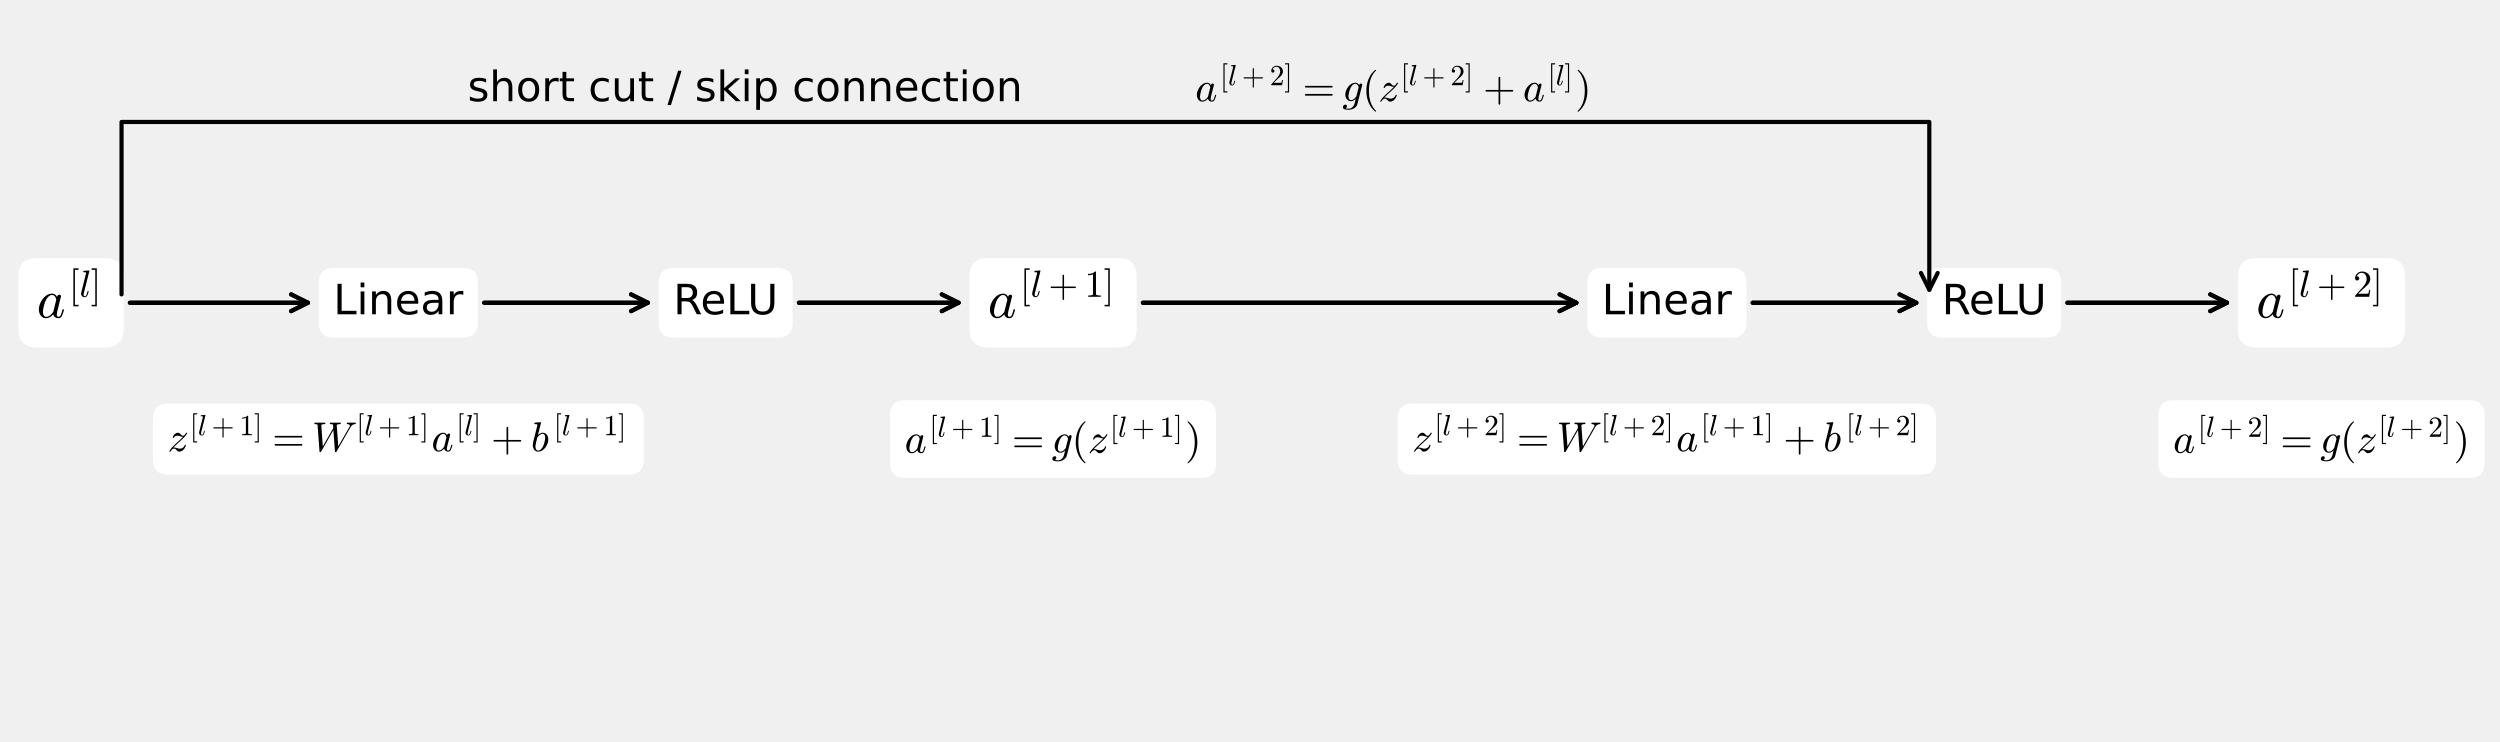
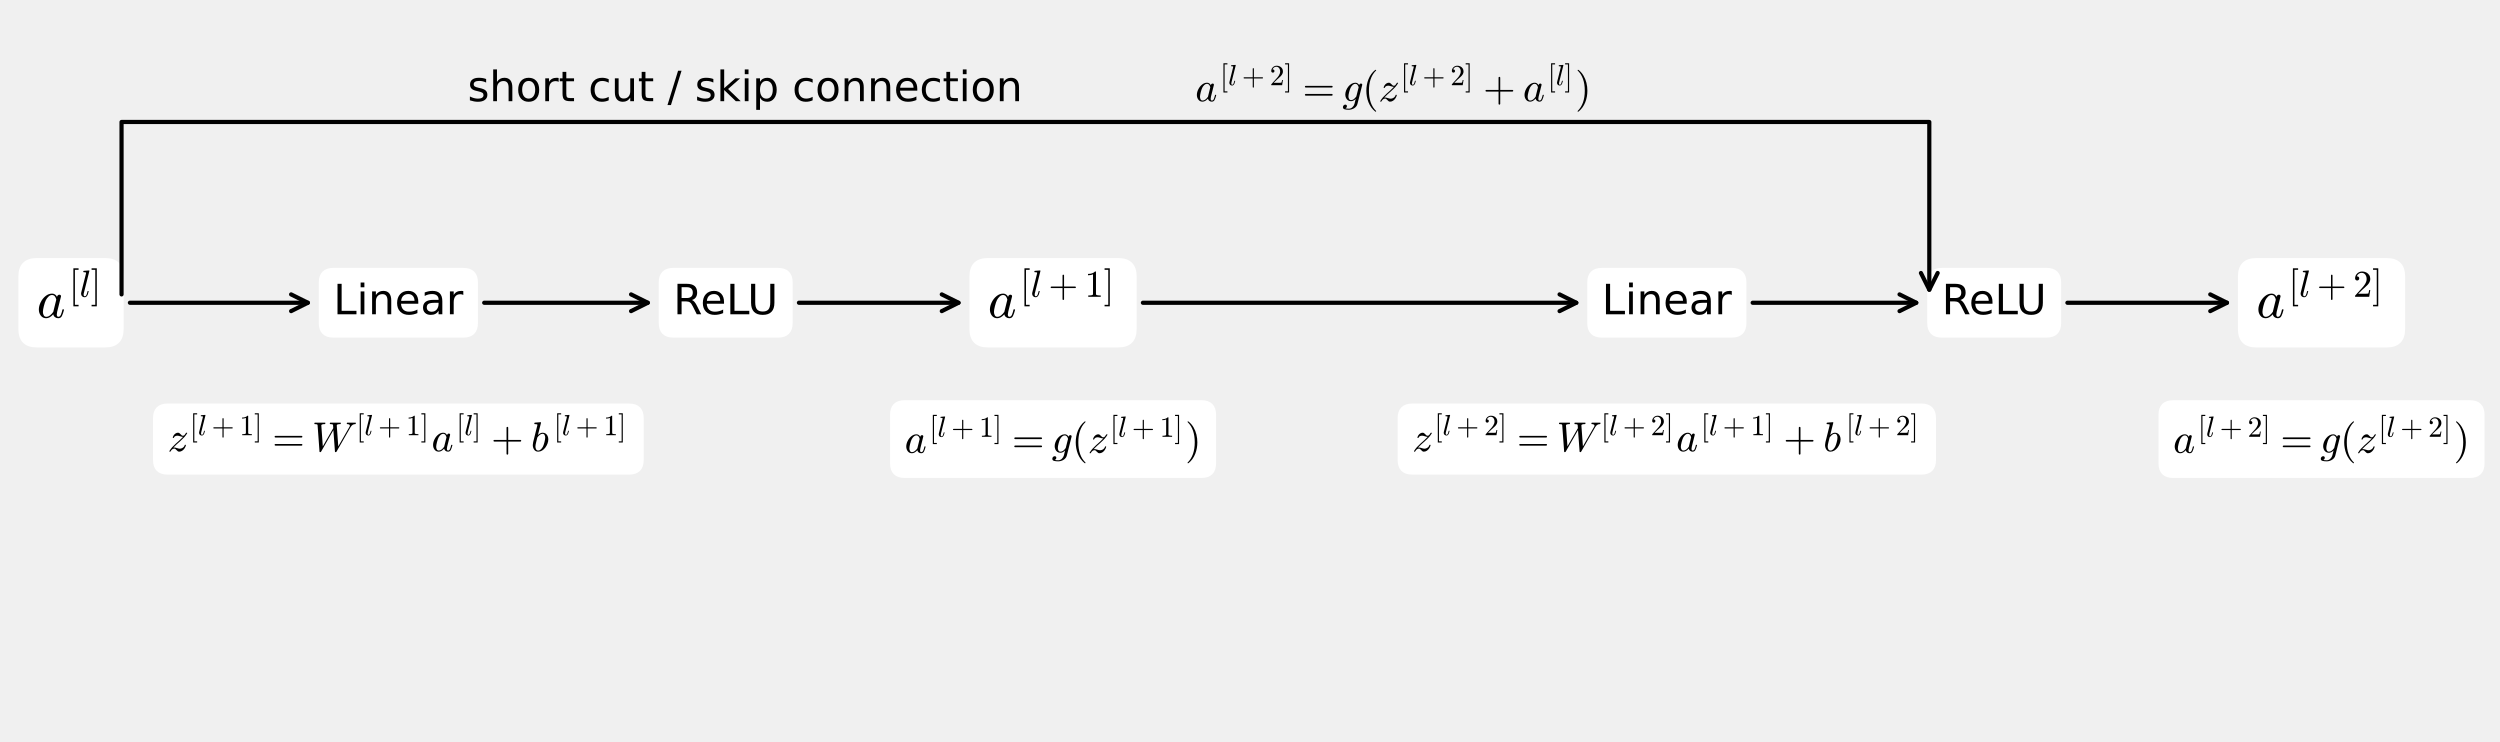
<svg xmlns="http://www.w3.org/2000/svg" xmlns:xlink="http://www.w3.org/1999/xlink" height="177.48pt" version="1.1" viewBox="0 0 598.111 177.48" width="598.111pt">
  <defs>
    <style type="text/css">*{stroke-linecap:butt;stroke-linejoin:round;}</style>
  </defs>
  <g id="figure_1">
    <g id="patch_1">
      <path d="M 0 177.48  L 598.111 177.48  L 598.111 0  L 0 0  z " style="fill:none;" />
    </g>
    <g id="axes_1">
      <g id="text_1">
        <g id="patch_2">
          <path d="M 8.799 82.623  L 25.179 82.623  Q 29.079 82.623 29.079 78.723  L 29.079 66.141  Q 29.079 62.241 25.179 62.241  L 8.799 62.241  Q 4.899 62.241 4.899 66.141  L 4.899 78.723  Q 4.899 82.623 8.799 82.623  z " style="fill:#ffffff;stroke:#ffffff;stroke-linejoin:miter;" />
        </g>
        <g transform="translate(8.799474 76.01919)scale(0.13 -0.13)">
          <defs>
            <path d="M 17.391 -1.125  Q 11.078 -1.125 7.438 3.641  Q 3.812 8.406 3.812 14.891  Q 3.812 21.297 7.125 28.172  Q 10.453 35.062 16.094 39.625  Q 21.734 44.188 28.219 44.188  Q 31.203 44.188 33.547 42.578  Q 35.891 40.969 37.203 38.188  Q 38.328 42.188 41.609 42.188  Q 42.875 42.188 43.719 41.422  Q 44.578 40.672 44.578 39.406  Q 44.578 39.109 44.547 38.953  Q 44.531 38.812 44.484 38.625  L 37.5 10.688  Q 36.812 7.719 36.812 5.812  Q 36.812 1.516 39.703 1.516  Q 42.828 1.516 44.453 5.484  Q 46.094 9.469 47.219 14.703  Q 47.406 15.281 48 15.281  L 49.219 15.281  Q 49.609 15.281 49.844 14.938  Q 50.094 14.594 50.094 14.312  Q 48.344 7.328 46.266 3.094  Q 44.188 -1.125 39.5 -1.125  Q 36.141 -1.125 33.547 0.844  Q 30.953 2.828 30.328 6.109  Q 23.875 -1.125 17.391 -1.125  z M 17.484 1.516  Q 21.094 1.516 24.484 4.219  Q 27.875 6.938 30.328 10.594  Q 30.422 10.688 30.422 10.891  L 35.797 32.625  L 35.891 32.906  Q 35.297 36.469 33.312 39.031  Q 31.344 41.609 27.984 41.609  Q 24.609 41.609 21.703 38.844  Q 18.797 36.078 16.797 32.328  Q 14.844 28.328 13.062 21.344  Q 11.281 14.359 11.281 10.5  Q 11.281 7.031 12.766 4.266  Q 14.266 1.516 17.484 1.516  z " id="Cmmi10-97" />
            <path d="M 11.812 -25  L 11.812 75  L 25.484 75  L 25.484 71  L 15.828 71  L 15.828 -21  L 25.484 -21  L 25.484 -25  z " id="Cmr10-91" />
            <path d="M 4.391 8.109  Q 4.391 8.406 4.469 8.984  Q 4.547 9.578 4.609 10.125  Q 4.688 10.688 4.688 10.984  L 17.094 60.5  Q 17.484 62.203 17.578 63.188  Q 17.578 64.797 11.078 64.797  Q 10.109 64.797 10.109 66.109  Q 10.156 66.359 10.328 66.984  Q 10.5 67.625 10.766 67.969  Q 11.031 68.312 11.531 68.312  L 25 69.391  Q 26.219 69.391 26.219 68.109  L 11.812 10.594  Q 11.078 8.984 11.078 5.812  Q 11.078 1.516 14.016 1.516  Q 17.094 1.516 18.625 5.344  Q 20.172 9.188 21.391 14.703  Q 21.578 15.281 22.219 15.281  L 23.391 15.281  Q 23.781 15.281 24.047 14.969  Q 24.312 14.656 24.312 14.312  Q 23.141 9.469 22.188 6.656  Q 21.234 3.859 19.141 1.359  Q 17.047 -1.125 13.812 -1.125  Q 9.812 -1.125 7.094 1.453  Q 4.391 4.047 4.391 8.109  z " id="Cmmi10-108" />
            <path d="M 2.203 -25  L 2.203 -21  L 11.922 -21  L 11.922 71  L 2.203 71  L 2.203 75  L 15.922 75  L 15.922 -25  z " id="Cmr10-93" />
          </defs>
          <use transform="translate(0 0.235938)" xlink:href="#Cmmi10-97" />
          <use transform="translate(59.08648 38.5)scale(0.7)" xlink:href="#Cmr10-91" />
          <use transform="translate(78.46637 38.5)scale(0.7)" xlink:href="#Cmmi10-108" />
          <use transform="translate(99.31598 38.5)scale(0.7)" xlink:href="#Cmr10-93" />
        </g>
      </g>
      <g id="text_2">
        <g id="patch_3">
          <path d="M 79.765 80.271  L 110.845 80.271  Q 113.845 80.271 113.845 77.271  L 113.845 67.593  Q 113.845 64.593 110.845 64.593  L 79.765 64.593  Q 76.765 64.593 76.765 67.593  L 76.765 77.271  Q 76.765 80.271 79.765 80.271  z " style="fill:#ffffff;stroke:#ffffff;stroke-linejoin:miter;" />
        </g>
        <g transform="translate(79.76542 75.19137)scale(0.1 -0.1)">
          <defs>
            <path d="M 9.812 72.906  L 19.672 72.906  L 19.672 8.297  L 55.172 8.297  L 55.172 0  L 9.812 0  z " id="DejaVuSans-76" />
            <path d="M 9.422 54.688  L 18.406 54.688  L 18.406 0  L 9.422 0  z M 9.422 75.984  L 18.406 75.984  L 18.406 64.594  L 9.422 64.594  z " id="DejaVuSans-105" />
            <path d="M 54.891 33.016  L 54.891 0  L 45.906 0  L 45.906 32.719  Q 45.906 40.484 42.875 44.328  Q 39.844 48.188 33.797 48.188  Q 26.516 48.188 22.312 43.547  Q 18.109 38.922 18.109 30.906  L 18.109 0  L 9.078 0  L 9.078 54.688  L 18.109 54.688  L 18.109 46.188  Q 21.344 51.125 25.703 53.562  Q 30.078 56 35.797 56  Q 45.219 56 50.047 50.172  Q 54.891 44.344 54.891 33.016  z " id="DejaVuSans-110" />
            <path d="M 56.203 29.594  L 56.203 25.203  L 14.891 25.203  Q 15.484 15.922 20.484 11.062  Q 25.484 6.203 34.422 6.203  Q 39.594 6.203 44.453 7.469  Q 49.312 8.734 54.109 11.281  L 54.109 2.781  Q 49.266 0.734 44.188 -0.344  Q 39.109 -1.422 33.891 -1.422  Q 20.797 -1.422 13.156 6.188  Q 5.516 13.812 5.516 26.812  Q 5.516 40.234 12.766 48.109  Q 20.016 56 32.328 56  Q 43.359 56 49.781 48.891  Q 56.203 41.797 56.203 29.594  z M 47.219 32.234  Q 47.125 39.594 43.094 43.984  Q 39.062 48.391 32.422 48.391  Q 24.906 48.391 20.391 44.141  Q 15.875 39.891 15.188 32.172  z " id="DejaVuSans-101" />
            <path d="M 34.281 27.484  Q 23.391 27.484 19.188 25  Q 14.984 22.516 14.984 16.5  Q 14.984 11.719 18.141 8.906  Q 21.297 6.109 26.703 6.109  Q 34.188 6.109 38.703 11.406  Q 43.219 16.703 43.219 25.484  L 43.219 27.484  z M 52.203 31.203  L 52.203 0  L 43.219 0  L 43.219 8.297  Q 40.141 3.328 35.547 0.953  Q 30.953 -1.422 24.312 -1.422  Q 15.922 -1.422 10.953 3.297  Q 6 8.016 6 15.922  Q 6 25.141 12.172 29.828  Q 18.359 34.516 30.609 34.516  L 43.219 34.516  L 43.219 35.406  Q 43.219 41.609 39.141 45  Q 35.062 48.391 27.688 48.391  Q 23 48.391 18.547 47.266  Q 14.109 46.141 10.016 43.891  L 10.016 52.203  Q 14.938 54.109 19.578 55.047  Q 24.219 56 28.609 56  Q 40.484 56 46.344 49.844  Q 52.203 43.703 52.203 31.203  z " id="DejaVuSans-97" />
            <path d="M 41.109 46.297  Q 39.594 47.172 37.812 47.578  Q 36.031 48 33.891 48  Q 26.266 48 22.188 43.047  Q 18.109 38.094 18.109 28.812  L 18.109 0  L 9.078 0  L 9.078 54.688  L 18.109 54.688  L 18.109 46.188  Q 20.953 51.172 25.484 53.578  Q 30.031 56 36.531 56  Q 37.453 56 38.578 55.875  Q 39.703 55.766 41.062 55.516  z " id="DejaVuSans-114" />
          </defs>
          <use xlink:href="#DejaVuSans-76" />
          <use x="55.713" xlink:href="#DejaVuSans-105" />
          <use x="83.496" xlink:href="#DejaVuSans-110" />
          <use x="146.875" xlink:href="#DejaVuSans-101" />
          <use x="208.398" xlink:href="#DejaVuSans-97" />
          <use x="269.678" xlink:href="#DejaVuSans-114" />
        </g>
      </g>
      <g id="patch_4">
        <path d="M 73.648 72.432  Q 52.922 72.432 31.079 72.432  " style="fill:none;stroke:#000000;stroke-linecap:round;" />
        <path d="M 69.648 70.432  L 73.648 72.432  L 69.648 74.432  " style="fill:none;stroke:#000000;stroke-linecap:round;" />
      </g>
-       <g id="patch_5">
-         <path d="M 73.648 72.432  Q 52.922 72.432 31.079 72.432  " style="fill:none;stroke:#000000;stroke-linecap:round;" />
-         <path d="M 69.648 70.432  L 73.648 72.432  L 69.648 74.432  " style="fill:none;stroke:#000000;stroke-linecap:round;" />
-       </g>
      <g id="text_3">
-         <g id="patch_6">
+         <g id="patch_5">
          <path d="M 161.1 80.271  L 186.142 80.271  Q 189.142 80.271 189.142 77.271  L 189.142 67.593  Q 189.142 64.593 186.142 64.593  L 161.1 64.593  Q 158.1 64.593 158.1 67.593  L 158.1 77.271  Q 158.1 80.271 161.1 80.271  z " style="fill:#ffffff;stroke:#ffffff;stroke-linejoin:miter;" />
        </g>
        <g transform="translate(161.1 75.19137)scale(0.1 -0.1)">
          <defs>
            <path d="M 44.391 34.188  Q 47.562 33.109 50.562 29.594  Q 53.562 26.078 56.594 19.922  L 66.609 0  L 56 0  L 46.688 18.703  Q 43.062 26.031 39.672 28.422  Q 36.281 30.812 30.422 30.812  L 19.672 30.812  L 19.672 0  L 9.812 0  L 9.812 72.906  L 32.078 72.906  Q 44.578 72.906 50.734 67.672  Q 56.891 62.453 56.891 51.906  Q 56.891 45.016 53.688 40.469  Q 50.484 35.938 44.391 34.188  z M 19.672 64.797  L 19.672 38.922  L 32.078 38.922  Q 39.203 38.922 42.844 42.219  Q 46.484 45.516 46.484 51.906  Q 46.484 58.297 42.844 61.547  Q 39.203 64.797 32.078 64.797  z " id="DejaVuSans-82" />
            <path d="M 8.688 72.906  L 18.609 72.906  L 18.609 28.609  Q 18.609 16.891 22.844 11.734  Q 27.094 6.594 36.625 6.594  Q 46.094 6.594 50.344 11.734  Q 54.594 16.891 54.594 28.609  L 54.594 72.906  L 64.5 72.906  L 64.5 27.391  Q 64.5 13.141 57.438 5.859  Q 50.391 -1.422 36.625 -1.422  Q 22.797 -1.422 15.734 5.859  Q 8.688 13.141 8.688 27.391  z " id="DejaVuSans-85" />
          </defs>
          <use xlink:href="#DejaVuSans-82" />
          <use x="64.982" xlink:href="#DejaVuSans-101" />
          <use x="126.506" xlink:href="#DejaVuSans-76" />
          <use x="177.219" xlink:href="#DejaVuSans-85" />
        </g>
      </g>
-       <g id="patch_7">
+       <g id="patch_6">
        <path d="M 154.98 72.432  Q 135.971 72.432 115.844 72.432  " style="fill:none;stroke:#000000;stroke-linecap:round;" />
        <path d="M 150.98 70.432  L 154.98 72.432  L 150.98 74.432  " style="fill:none;stroke:#000000;stroke-linecap:round;" />
      </g>
-       <g id="patch_8">
-         <path d="M 154.98 72.432  Q 135.971 72.432 115.844 72.432  " style="fill:none;stroke:#000000;stroke-linecap:round;" />
-         <path d="M 150.98 70.432  L 154.98 72.432  L 150.98 74.432  " style="fill:none;stroke:#000000;stroke-linecap:round;" />
-       </g>
      <g id="text_4">
-         <g id="patch_9">
+         <g id="patch_7">
          <path d="M 236.337 82.623  L 267.537 82.623  Q 271.437 82.623 271.437 78.723  L 271.437 66.141  Q 271.437 62.241 267.537 62.241  L 236.337 62.241  Q 232.437 62.241 232.437 66.141  L 232.437 78.723  Q 232.437 82.623 236.337 82.623  z " style="fill:#ffffff;stroke:#ffffff;stroke-linejoin:miter;" />
        </g>
        <g transform="translate(236.3368 76.01919)scale(0.13 -0.13)">
          <defs>
            <path d="M 7.516 23  Q 6.688 23 6.141 23.625  Q 5.609 24.266 5.609 25  Q 5.609 25.734 6.141 26.359  Q 6.688 27 7.516 27  L 36.922 27  L 36.922 56.5  Q 36.922 57.281 37.5 57.781  Q 38.094 58.297 38.922 58.297  Q 39.656 58.297 40.281 57.781  Q 40.922 57.281 40.922 56.5  L 40.922 27  L 70.312 27  Q 71.047 27 71.578 26.359  Q 72.125 25.734 72.125 25  Q 72.125 24.266 71.578 23.625  Q 71.047 23 70.312 23  L 40.922 23  L 40.922 -6.5  Q 40.922 -7.281 40.281 -7.781  Q 39.656 -8.297 38.922 -8.297  Q 38.094 -8.297 37.5 -7.781  Q 36.922 -7.281 36.922 -6.5  L 36.922 23  z " id="Cmr10-43" />
            <path d="M 9.281 0  L 9.281 3.516  Q 21.781 3.516 21.781 6.688  L 21.781 59.188  Q 16.609 56.688 8.688 56.688  L 8.688 60.203  Q 20.953 60.203 27.203 66.609  L 28.609 66.609  Q 28.953 66.609 29.266 66.328  Q 29.594 66.062 29.594 65.719  L 29.594 6.688  Q 29.594 3.516 42.094 3.516  L 42.094 0  z " id="Cmr10-49" />
          </defs>
          <use transform="translate(0 0.235938)" xlink:href="#Cmmi10-97" />
          <use transform="translate(59.08648 38.5)scale(0.7)" xlink:href="#Cmr10-91" />
          <use transform="translate(78.46637 38.5)scale(0.7)" xlink:href="#Cmmi10-108" />
          <use transform="translate(111.607 38.5)scale(0.7)" xlink:href="#Cmr10-43" />
          <use transform="translate(178.2779 38.5)scale(0.7)" xlink:href="#Cmr10-49" />
          <use transform="translate(213.2779 38.5)scale(0.7)" xlink:href="#Cmr10-93" />
        </g>
      </g>
-       <g id="patch_10">
+       <g id="patch_8">
        <path d="M 229.318 72.432  Q 210.789 72.432 191.141 72.432  " style="fill:none;stroke:#000000;stroke-linecap:round;" />
        <path d="M 225.318 70.432  L 229.318 72.432  L 225.318 74.432  " style="fill:none;stroke:#000000;stroke-linecap:round;" />
      </g>
-       <g id="patch_11">
-         <path d="M 229.318 72.432  Q 210.789 72.432 191.141 72.432  " style="fill:none;stroke:#000000;stroke-linecap:round;" />
-         <path d="M 225.318 70.432  L 229.318 72.432  L 225.318 74.432  " style="fill:none;stroke:#000000;stroke-linecap:round;" />
-       </g>
      <g id="text_5">
-         <g id="patch_12">
+         <g id="patch_9">
          <path d="M 383.239 80.271  L 414.319 80.271  Q 417.319 80.271 417.319 77.271  L 417.319 67.593  Q 417.319 64.593 414.319 64.593  L 383.239 64.593  Q 380.239 64.593 380.239 67.593  L 380.239 77.271  Q 380.239 80.271 383.239 80.271  z " style="fill:#ffffff;stroke:#ffffff;stroke-linejoin:miter;" />
        </g>
        <g transform="translate(383.2391 75.19137)scale(0.1 -0.1)">
          <use xlink:href="#DejaVuSans-76" />
          <use x="55.713" xlink:href="#DejaVuSans-105" />
          <use x="83.496" xlink:href="#DejaVuSans-110" />
          <use x="146.875" xlink:href="#DejaVuSans-101" />
          <use x="208.398" xlink:href="#DejaVuSans-97" />
          <use x="269.678" xlink:href="#DejaVuSans-114" />
        </g>
      </g>
-       <g id="patch_13">
+       <g id="patch_10">
        <path d="M 377.119 72.432  Q 325.836 72.432 273.435 72.432  " style="fill:none;stroke:#000000;stroke-linecap:round;" />
        <path d="M 373.119 70.432  L 377.119 72.432  L 373.119 74.432  " style="fill:none;stroke:#000000;stroke-linecap:round;" />
      </g>
-       <g id="patch_14">
-         <path d="M 377.119 72.432  Q 325.836 72.432 273.435 72.432  " style="fill:none;stroke:#000000;stroke-linecap:round;" />
-         <path d="M 373.119 70.432  L 377.119 72.432  L 373.119 74.432  " style="fill:none;stroke:#000000;stroke-linecap:round;" />
-       </g>
      <g id="text_6">
-         <g id="patch_15">
+         <g id="patch_11">
          <path d="M 464.574 80.271  L 489.616 80.271  Q 492.616 80.271 492.616 77.271  L 492.616 67.593  Q 492.616 64.593 489.616 64.593  L 464.574 64.593  Q 461.574 64.593 461.574 67.593  L 461.574 77.271  Q 461.574 80.271 464.574 80.271  z " style="fill:#ffffff;stroke:#ffffff;stroke-linejoin:miter;" />
        </g>
        <g transform="translate(464.5736 75.19137)scale(0.1 -0.1)">
          <use xlink:href="#DejaVuSans-82" />
          <use x="64.982" xlink:href="#DejaVuSans-101" />
          <use x="126.506" xlink:href="#DejaVuSans-76" />
          <use x="177.219" xlink:href="#DejaVuSans-85" />
        </g>
      </g>
-       <g id="patch_16">
+       <g id="patch_12">
        <path d="M 458.454 72.432  Q 439.445 72.432 419.317 72.432  " style="fill:none;stroke:#000000;stroke-linecap:round;" />
        <path d="M 454.454 70.432  L 458.454 72.432  L 454.454 74.432  " style="fill:none;stroke:#000000;stroke-linecap:round;" />
      </g>
-       <g id="patch_17">
-         <path d="M 458.454 72.432  Q 439.445 72.432 419.317 72.432  " style="fill:none;stroke:#000000;stroke-linecap:round;" />
-         <path d="M 454.454 70.432  L 458.454 72.432  L 454.454 74.432  " style="fill:none;stroke:#000000;stroke-linecap:round;" />
-       </g>
      <g id="text_7">
-         <g id="patch_18">
+         <g id="patch_13">
          <path d="M 539.811 82.623  L 571.011 82.623  Q 574.911 82.623 574.911 78.723  L 574.911 66.141  Q 574.911 62.241 571.011 62.241  L 539.811 62.241  Q 535.911 62.241 535.911 66.141  L 535.911 78.723  Q 535.911 82.623 539.811 82.623  z " style="fill:#ffffff;stroke:#ffffff;stroke-linejoin:miter;" />
        </g>
        <g transform="translate(539.8105 76.01919)scale(0.13 -0.13)">
          <defs>
            <path d="M 4.984 0  L 4.984 2.688  Q 4.984 2.938 5.172 3.219  L 20.703 20.406  Q 24.219 24.219 26.406 26.797  Q 28.609 29.391 30.75 32.766  Q 32.906 36.141 34.156 39.625  Q 35.406 43.109 35.406 47.016  Q 35.406 51.125 33.891 54.859  Q 32.375 58.594 29.375 60.844  Q 26.375 63.094 22.125 63.094  Q 17.781 63.094 14.312 60.469  Q 10.844 57.859 9.422 53.719  Q 9.812 53.812 10.5 53.812  Q 12.75 53.812 14.328 52.297  Q 15.922 50.781 15.922 48.391  Q 15.922 46.094 14.328 44.5  Q 12.75 42.922 10.5 42.922  Q 8.156 42.922 6.562 44.547  Q 4.984 46.188 4.984 48.391  Q 4.984 52.156 6.391 55.438  Q 7.812 58.734 10.469 61.297  Q 13.141 63.875 16.484 65.234  Q 19.828 66.609 23.578 66.609  Q 29.297 66.609 34.219 64.188  Q 39.156 61.766 42.031 57.344  Q 44.922 52.938 44.922 47.016  Q 44.922 42.672 43.016 38.766  Q 41.109 34.859 38.125 31.656  Q 35.156 28.469 30.516 24.406  Q 25.875 20.359 24.422 19  L 13.094 8.109  L 22.703 8.109  Q 29.781 8.109 34.547 8.219  Q 39.312 8.344 39.594 8.594  Q 40.766 9.859 42 17.828  L 44.922 17.828  L 42.094 0  z " id="Cmr10-50" />
          </defs>
          <use transform="translate(0 0.235938)" xlink:href="#Cmmi10-97" />
          <use transform="translate(59.08648 38.5)scale(0.7)" xlink:href="#Cmr10-91" />
          <use transform="translate(78.46637 38.5)scale(0.7)" xlink:href="#Cmmi10-108" />
          <use transform="translate(111.607 38.5)scale(0.7)" xlink:href="#Cmr10-43" />
          <use transform="translate(178.2779 38.5)scale(0.7)" xlink:href="#Cmr10-50" />
          <use transform="translate(213.2779 38.5)scale(0.7)" xlink:href="#Cmr10-93" />
        </g>
      </g>
-       <g id="patch_19">
+       <g id="patch_14">
        <path d="M 532.792 72.432  Q 514.262 72.432 494.615 72.432  " style="fill:none;stroke:#000000;stroke-linecap:round;" />
        <path d="M 528.792 70.432  L 532.792 72.432  L 528.792 74.432  " style="fill:none;stroke:#000000;stroke-linecap:round;" />
      </g>
-       <g id="patch_20">
-         <path d="M 532.792 72.432  Q 514.262 72.432 494.615 72.432  " style="fill:none;stroke:#000000;stroke-linecap:round;" />
-         <path d="M 528.792 70.432  L 532.792 72.432  L 528.792 74.432  " style="fill:none;stroke:#000000;stroke-linecap:round;" />
-       </g>
-       <g id="patch_21">
+       <g id="patch_15">
        <path d="M 461.574 69.316  L 461.574 29.183  L 29.079 29.183  L 29.079 70.434  " style="fill:none;stroke:#000000;stroke-linecap:round;" />
        <path d="M 463.574 65.316  L 461.574 69.316  L 459.574 65.316  " style="fill:none;stroke:#000000;stroke-linecap:round;" />
      </g>
      <g id="text_8">
        <g transform="translate(111.8766 24.23236)scale(0.1 -0.1)">
          <defs>
            <path d="M 44.281 53.078  L 44.281 44.578  Q 40.484 46.531 36.375 47.5  Q 32.281 48.484 27.875 48.484  Q 21.188 48.484 17.844 46.438  Q 14.5 44.391 14.5 40.281  Q 14.5 37.156 16.891 35.375  Q 19.281 33.594 26.516 31.984  L 29.594 31.297  Q 39.156 29.25 43.188 25.516  Q 47.219 21.781 47.219 15.094  Q 47.219 7.469 41.188 3.016  Q 35.156 -1.422 24.609 -1.422  Q 20.219 -1.422 15.453 -0.562  Q 10.688 0.297 5.422 2  L 5.422 11.281  Q 10.406 8.688 15.234 7.391  Q 20.062 6.109 24.812 6.109  Q 31.156 6.109 34.562 8.281  Q 37.984 10.453 37.984 14.406  Q 37.984 18.062 35.516 20.016  Q 33.062 21.969 24.703 23.781  L 21.578 24.516  Q 13.234 26.266 9.516 29.906  Q 5.812 33.547 5.812 39.891  Q 5.812 47.609 11.281 51.797  Q 16.75 56 26.812 56  Q 31.781 56 36.172 55.266  Q 40.578 54.547 44.281 53.078  z " id="DejaVuSans-115" />
            <path d="M 54.891 33.016  L 54.891 0  L 45.906 0  L 45.906 32.719  Q 45.906 40.484 42.875 44.328  Q 39.844 48.188 33.797 48.188  Q 26.516 48.188 22.312 43.547  Q 18.109 38.922 18.109 30.906  L 18.109 0  L 9.078 0  L 9.078 75.984  L 18.109 75.984  L 18.109 46.188  Q 21.344 51.125 25.703 53.562  Q 30.078 56 35.797 56  Q 45.219 56 50.047 50.172  Q 54.891 44.344 54.891 33.016  z " id="DejaVuSans-104" />
            <path d="M 30.609 48.391  Q 23.391 48.391 19.188 42.75  Q 14.984 37.109 14.984 27.297  Q 14.984 17.484 19.156 11.844  Q 23.344 6.203 30.609 6.203  Q 37.797 6.203 41.984 11.859  Q 46.188 17.531 46.188 27.297  Q 46.188 37.016 41.984 42.703  Q 37.797 48.391 30.609 48.391  z M 30.609 56  Q 42.328 56 49.016 48.375  Q 55.719 40.766 55.719 27.297  Q 55.719 13.875 49.016 6.219  Q 42.328 -1.422 30.609 -1.422  Q 18.844 -1.422 12.172 6.219  Q 5.516 13.875 5.516 27.297  Q 5.516 40.766 12.172 48.375  Q 18.844 56 30.609 56  z " id="DejaVuSans-111" />
            <path d="M 18.312 70.219  L 18.312 54.688  L 36.812 54.688  L 36.812 47.703  L 18.312 47.703  L 18.312 18.016  Q 18.312 11.328 20.141 9.422  Q 21.969 7.516 27.594 7.516  L 36.812 7.516  L 36.812 0  L 27.594 0  Q 17.188 0 13.234 3.875  Q 9.281 7.766 9.281 18.016  L 9.281 47.703  L 2.688 47.703  L 2.688 54.688  L 9.281 54.688  L 9.281 70.219  z " id="DejaVuSans-116" />
            <path id="DejaVuSans-32" />
            <path d="M 48.781 52.594  L 48.781 44.188  Q 44.969 46.297 41.141 47.344  Q 37.312 48.391 33.406 48.391  Q 24.656 48.391 19.812 42.844  Q 14.984 37.312 14.984 27.297  Q 14.984 17.281 19.812 11.734  Q 24.656 6.203 33.406 6.203  Q 37.312 6.203 41.141 7.25  Q 44.969 8.297 48.781 10.406  L 48.781 2.094  Q 45.016 0.344 40.984 -0.531  Q 36.969 -1.422 32.422 -1.422  Q 20.062 -1.422 12.781 6.344  Q 5.516 14.109 5.516 27.297  Q 5.516 40.672 12.859 48.328  Q 20.219 56 33.016 56  Q 37.156 56 41.109 55.141  Q 45.062 54.297 48.781 52.594  z " id="DejaVuSans-99" />
            <path d="M 8.5 21.578  L 8.5 54.688  L 17.484 54.688  L 17.484 21.922  Q 17.484 14.156 20.5 10.266  Q 23.531 6.391 29.594 6.391  Q 36.859 6.391 41.078 11.031  Q 45.312 15.672 45.312 23.688  L 45.312 54.688  L 54.297 54.688  L 54.297 0  L 45.312 0  L 45.312 8.406  Q 42.047 3.422 37.719 1  Q 33.406 -1.422 27.688 -1.422  Q 18.266 -1.422 13.375 4.438  Q 8.5 10.297 8.5 21.578  z M 31.109 56  z " id="DejaVuSans-117" />
            <path d="M 25.391 72.906  L 33.688 72.906  L 8.297 -9.281  L 0 -9.281  z " id="DejaVuSans-47" />
            <path d="M 9.078 75.984  L 18.109 75.984  L 18.109 31.109  L 44.922 54.688  L 56.391 54.688  L 27.391 29.109  L 57.625 0  L 45.906 0  L 18.109 26.703  L 18.109 0  L 9.078 0  z " id="DejaVuSans-107" />
            <path d="M 18.109 8.203  L 18.109 -20.797  L 9.078 -20.797  L 9.078 54.688  L 18.109 54.688  L 18.109 46.391  Q 20.953 51.266 25.266 53.625  Q 29.594 56 35.594 56  Q 45.562 56 51.781 48.094  Q 58.016 40.188 58.016 27.297  Q 58.016 14.406 51.781 6.484  Q 45.562 -1.422 35.594 -1.422  Q 29.594 -1.422 25.266 0.953  Q 20.953 3.328 18.109 8.203  z M 48.688 27.297  Q 48.688 37.203 44.609 42.844  Q 40.531 48.484 33.406 48.484  Q 26.266 48.484 22.188 42.844  Q 18.109 37.203 18.109 27.297  Q 18.109 17.391 22.188 11.75  Q 26.266 6.109 33.406 6.109  Q 40.531 6.109 44.609 11.75  Q 48.688 17.391 48.688 27.297  z " id="DejaVuSans-112" />
            <path d="M 7.516 13.281  Q 6.688 13.281 6.141 13.906  Q 5.609 14.547 5.609 15.281  Q 5.609 16.109 6.141 16.688  Q 6.688 17.281 7.516 17.281  L 70.312 17.281  Q 71.047 17.281 71.578 16.688  Q 72.125 16.109 72.125 15.281  Q 72.125 14.547 71.578 13.906  Q 71.047 13.281 70.312 13.281  z M 7.516 32.719  Q 6.688 32.719 6.141 33.297  Q 5.609 33.891 5.609 34.719  Q 5.609 35.453 6.141 36.078  Q 6.688 36.719 7.516 36.719  L 70.312 36.719  Q 71.047 36.719 71.578 36.078  Q 72.125 35.453 72.125 34.719  Q 72.125 33.891 71.578 33.297  Q 71.047 32.719 70.312 32.719  z " id="Cmr10-61" />
            <path d="M 1.422 -14.312  Q 1.422 -11.859 3.094 -10.031  Q 4.781 -8.203 7.172 -8.203  Q 8.797 -8.203 9.891 -9.203  Q 10.984 -10.203 10.984 -11.812  Q 10.984 -13.625 9.953 -15.062  Q 8.938 -16.5 7.328 -17.094  Q 10.016 -17.922 15.719 -17.922  Q 20.312 -17.922 24.125 -14.375  Q 27.938 -10.844 29.109 -6.203  L 31.984 5.516  Q 26.562 0 20.703 0  Q 16.406 0 13.344 2.188  Q 10.297 4.391 8.688 8.047  Q 7.078 11.719 7.078 15.828  Q 7.078 20.406 8.953 25.438  Q 10.844 30.469 14.234 34.766  Q 17.625 39.062 22.016 41.625  Q 26.422 44.188 31.297 44.188  Q 34.234 44.188 36.578 42.578  Q 38.922 40.969 40.281 38.281  Q 41.266 42.188 44.578 42.188  Q 45.844 42.188 46.719 41.422  Q 47.609 40.672 47.609 39.406  Q 47.609 39.109 47.578 38.953  Q 47.562 38.812 47.516 38.625  L 36.078 -6.781  Q 35.297 -9.906 33.203 -12.5  Q 31.109 -15.094 28.266 -16.828  Q 25.438 -18.562 22.062 -19.531  Q 18.703 -20.516 15.578 -20.516  Q 9.859 -20.516 5.641 -19.406  Q 1.422 -18.312 1.422 -14.312  z M 20.906 2.594  Q 27.297 2.594 33.5 11.375  L 39.016 33.203  Q 38.328 36.672 36.281 39.141  Q 34.234 41.609 31.109 41.609  Q 27.781 41.609 24.828 38.891  Q 21.875 36.188 19.922 32.422  Q 18.062 28.812 16.328 22.047  Q 14.594 15.281 14.594 11.375  Q 14.594 7.953 16.156 5.266  Q 17.719 2.594 20.906 2.594  z " id="Cmmi10-103" />
            <path d="M 31 -24.812  Q 25.438 -20.406 21.406 -14.719  Q 17.391 -9.031 14.812 -2.578  Q 12.25 3.859 10.984 10.891  Q 9.719 17.922 9.719 25  Q 9.719 32.172 10.984 39.203  Q 12.25 46.234 14.859 52.734  Q 17.484 59.234 21.531 64.891  Q 25.594 70.562 31 74.812  Q 31 75 31.5 75  L 32.422 75  Q 32.719 75 32.953 74.734  Q 33.203 74.469 33.203 74.125  Q 33.203 73.688 33.016 73.484  Q 28.125 68.703 24.875 63.234  Q 21.625 57.766 19.641 51.578  Q 17.672 45.406 16.797 38.781  Q 15.922 32.172 15.922 25  Q 15.922 -6.781 32.906 -23.297  Q 33.203 -23.578 33.203 -24.125  Q 33.203 -24.359 32.938 -24.672  Q 32.672 -25 32.422 -25  L 31.5 -25  Q 31 -25 31 -24.812  z " id="Cmr10-40" />
            <path d="M 4.891 -1.125  Q 4.109 -1.125 4.109 -0.203  Q 4.109 0.297 4.297 0.484  Q 6.984 5.125 10.766 9.344  Q 14.547 13.578 19.359 17.891  Q 24.172 22.219 29.031 26.562  Q 33.891 30.906 36.922 34.281  L 36.531 34.281  Q 34.328 34.281 30.078 35.688  Q 25.828 37.109 23.391 37.109  Q 20.75 37.109 18.25 35.953  Q 15.766 34.812 15.094 32.422  Q 14.938 31.688 14.312 31.688  L 13.094 31.688  Q 12.312 31.688 12.312 32.719  L 12.312 33.016  Q 13.094 35.938 14.875 38.469  Q 16.656 41.016 19.266 42.594  Q 21.875 44.188 24.703 44.188  Q 26.703 44.188 28.016 43.281  Q 29.344 42.391 31.094 40.484  Q 32.859 38.578 33.953 37.75  Q 35.062 36.922 36.719 36.922  Q 38.922 36.922 40.656 38.922  Q 42.391 40.922 44.094 43.891  Q 44.391 44.188 44.828 44.188  L 46 44.188  Q 46.344 44.188 46.562 43.938  Q 46.781 43.703 46.781 43.312  Q 46.781 42.969 46.578 42.672  Q 43.891 38.031 40.297 34  Q 36.719 29.984 30.922 24.781  Q 25.141 19.578 21.156 15.984  Q 17.188 12.406 13.719 8.594  Q 14.5 8.797 15.828 8.797  Q 18.266 8.797 22.484 7.391  Q 26.703 6 29 6  Q 31.5 6 34.031 7.078  Q 36.578 8.156 38.422 10.109  Q 40.281 12.062 40.922 14.594  Q 41.156 15.281 41.703 15.281  L 42.922 15.281  Q 43.312 15.281 43.547 14.969  Q 43.797 14.656 43.797 14.312  Q 43.797 14.203 43.703 14.016  Q 42.781 10.203 40.484 6.766  Q 38.188 3.328 34.844 1.094  Q 31.5 -1.125 27.688 -1.125  Q 25.781 -1.125 24.453 -0.234  Q 23.141 0.641 21.359 2.562  Q 19.578 4.5 18.453 5.344  Q 17.328 6.203 15.719 6.203  Q 10.75 6.203 6.781 -0.781  Q 6.453 -1.125 6.109 -1.125  z " id="Cmmi10-122" />
            <path d="M 6.5 -25  Q 5.609 -25 5.609 -24.125  Q 5.609 -23.688 5.812 -23.484  Q 22.906 -6.781 22.906 25  Q 22.906 56.781 6 73.297  Q 5.609 73.531 5.609 74.125  Q 5.609 74.469 5.875 74.734  Q 6.156 75 6.5 75  L 7.422 75  Q 7.719 75 7.906 74.812  Q 15.094 69.141 19.875 61.031  Q 24.656 52.938 26.875 43.75  Q 29.109 34.578 29.109 25  Q 29.109 17.922 27.906 11.062  Q 26.703 4.203 24.094 -2.453  Q 21.484 -9.125 17.484 -14.766  Q 13.484 -20.406 7.906 -24.812  Q 7.719 -25 7.422 -25  z " id="Cmr10-41" />
          </defs>
          <use transform="translate(0 0.235938)" xlink:href="#DejaVuSans-115" />
          <use transform="translate(52.09961 0.235938)" xlink:href="#DejaVuSans-104" />
          <use transform="translate(115.4785 0.235938)" xlink:href="#DejaVuSans-111" />
          <use transform="translate(176.6602 0.235938)" xlink:href="#DejaVuSans-114" />
          <use transform="translate(217.7734 0.235938)" xlink:href="#DejaVuSans-116" />
          <use transform="translate(256.9824 0.235938)" xlink:href="#DejaVuSans-32" />
          <use transform="translate(288.7695 0.235938)" xlink:href="#DejaVuSans-99" />
          <use transform="translate(343.75 0.235938)" xlink:href="#DejaVuSans-117" />
          <use transform="translate(407.1289 0.235938)" xlink:href="#DejaVuSans-116" />
          <use transform="translate(446.3379 0.235938)" xlink:href="#DejaVuSans-32" />
          <use transform="translate(478.125 0.235938)" xlink:href="#DejaVuSans-47" />
          <use transform="translate(511.8164 0.235938)" xlink:href="#DejaVuSans-32" />
          <use transform="translate(543.6035 0.235938)" xlink:href="#DejaVuSans-115" />
          <use transform="translate(595.7031 0.235938)" xlink:href="#DejaVuSans-107" />
          <use transform="translate(653.6133 0.235938)" xlink:href="#DejaVuSans-105" />
          <use transform="translate(681.3965 0.235938)" xlink:href="#DejaVuSans-112" />
          <use transform="translate(744.873 0.235938)" xlink:href="#DejaVuSans-32" />
          <use transform="translate(776.6602 0.235938)" xlink:href="#DejaVuSans-99" />
          <use transform="translate(831.6406 0.235938)" xlink:href="#DejaVuSans-111" />
          <use transform="translate(892.8223 0.235938)" xlink:href="#DejaVuSans-110" />
          <use transform="translate(956.2012 0.235938)" xlink:href="#DejaVuSans-110" />
          <use transform="translate(1019.58 0.235938)" xlink:href="#DejaVuSans-101" />
          <use transform="translate(1081.104 0.235938)" xlink:href="#DejaVuSans-99" />
          <use transform="translate(1136.084 0.235938)" xlink:href="#DejaVuSans-116" />
          <use transform="translate(1175.293 0.235938)" xlink:href="#DejaVuSans-105" />
          <use transform="translate(1203.076 0.235938)" xlink:href="#DejaVuSans-111" />
          <use transform="translate(1264.258 0.235938)" xlink:href="#DejaVuSans-110" />
          <use transform="translate(1327.637 0.235938)" xlink:href="#DejaVuSans-32" />
          <use transform="translate(1359.424 0.235938)" xlink:href="#DejaVuSans-32" />
          <use transform="translate(1391.211 0.235938)" xlink:href="#DejaVuSans-32" />
          <use transform="translate(1422.998 0.235938)" xlink:href="#DejaVuSans-32" />
          <use transform="translate(1454.785 0.235938)" xlink:href="#DejaVuSans-32" />
          <use transform="translate(1486.572 0.235938)" xlink:href="#DejaVuSans-32" />
          <use transform="translate(1518.359 0.235938)" xlink:href="#DejaVuSans-32" />
          <use transform="translate(1550.146 0.235938)" xlink:href="#DejaVuSans-32" />
          <use transform="translate(1581.934 0.235938)" xlink:href="#DejaVuSans-32" />
          <use transform="translate(1613.721 0.235938)" xlink:href="#DejaVuSans-32" />
          <use transform="translate(1645.508 0.235938)" xlink:href="#DejaVuSans-32" />
          <use transform="translate(1677.295 0.235938)" xlink:href="#DejaVuSans-32" />
          <use transform="translate(1709.082 0.235938)" xlink:href="#DejaVuSans-32" />
          <use transform="translate(1740.869 0.235938)" xlink:href="#Cmmi10-97" />
          <use transform="translate(1799.956 38.5)scale(0.7)" xlink:href="#Cmr10-91" />
          <use transform="translate(1819.336 38.5)scale(0.7)" xlink:href="#Cmmi10-108" />
          <use transform="translate(1852.476 38.5)scale(0.7)" xlink:href="#Cmr10-43" />
          <use transform="translate(1919.147 38.5)scale(0.7)" xlink:href="#Cmr10-50" />
          <use transform="translate(1954.147 38.5)scale(0.7)" xlink:href="#Cmr10-93" />
          <use transform="translate(1997.463 0.235938)" xlink:href="#Cmr10-61" />
          <use transform="translate(2092.707 0.235938)" xlink:href="#Cmmi10-103" />
          <use transform="translate(2140.412 0.235938)" xlink:href="#Cmr10-40" />
          <use transform="translate(2179.23 0.235938)" xlink:href="#Cmmi10-122" />
          <use transform="translate(2232.018 38.5)scale(0.7)" xlink:href="#Cmr10-91" />
          <use transform="translate(2251.398 38.5)scale(0.7)" xlink:href="#Cmmi10-108" />
          <use transform="translate(2284.539 38.5)scale(0.7)" xlink:href="#Cmr10-43" />
          <use transform="translate(2351.209 38.5)scale(0.7)" xlink:href="#Cmr10-50" />
          <use transform="translate(2386.209 38.5)scale(0.7)" xlink:href="#Cmr10-93" />
          <use transform="translate(2429.525 0.235938)" xlink:href="#Cmr10-43" />
          <use transform="translate(2524.769 0.235938)" xlink:href="#Cmmi10-97" />
          <use transform="translate(2583.856 38.5)scale(0.7)" xlink:href="#Cmr10-91" />
          <use transform="translate(2603.236 38.5)scale(0.7)" xlink:href="#Cmmi10-108" />
          <use transform="translate(2624.085 38.5)scale(0.7)" xlink:href="#Cmr10-93" />
          <use transform="translate(2649.843 0.235938)" xlink:href="#Cmr10-41" />
        </g>
      </g>
      <g id="text_9">
-         <g id="patch_22">
+         <g id="patch_16">
          <path d="M 40.105 113.048  L 150.505 113.048  Q 153.505 113.048 153.505 110.048  L 153.505 100.048  Q 153.505 97.048 150.505 97.048  L 40.105 97.048  Q 37.105 97.048 37.105 100.048  L 37.105 110.048  Q 37.105 113.048 40.105 113.048  z " style="fill:#ffffff;stroke:#ffffff;stroke-linejoin:miter;" />
        </g>
        <g transform="translate(40.10526 107.9683)scale(0.1 -0.1)">
          <defs>
            <path d="M 17.828 -1.125  L 13.188 62.594  Q 12.844 64.062 10.984 64.422  Q 9.125 64.797 6.391 64.797  Q 5.422 64.797 5.422 66.109  Q 5.766 67.391 5.953 67.844  Q 6.156 68.312 7.078 68.312  L 30.906 68.312  Q 31.891 68.312 31.891 67  Q 31.5 64.797 30.609 64.797  Q 22.609 64.797 22.125 62.016  L 25.688 11.531  L 50.688 55.078  L 50.203 62.594  Q 49.859 64.062 48 64.422  Q 46.141 64.797 43.406 64.797  Q 42.391 64.797 42.391 66.109  Q 42.719 67.391 42.906 67.844  Q 43.109 68.312 44.094 68.312  L 67.922 68.312  Q 68.891 68.312 68.891 67  Q 68.844 66.75 68.703 66.156  Q 68.562 65.578 68.312 65.188  Q 68.062 64.797 67.578 64.797  Q 59.516 64.797 59.078 62.016  L 59.078 61.281  L 62.703 11.531  L 89.891 58.984  Q 90.484 60.062 90.484 61.078  Q 90.484 63.141 88.469 63.969  Q 86.469 64.797 83.984 64.797  Q 83.016 64.797 83.016 66.109  Q 83.203 66.891 83.328 67.328  Q 83.453 67.781 83.766 68.047  Q 84.078 68.312 84.719 68.312  L 103.812 68.312  Q 104.781 68.312 104.781 67  Q 104.734 66.75 104.578 66.141  Q 104.438 65.531 104.172 65.156  Q 103.906 64.797 103.516 64.797  Q 96.391 64.797 92.672 58.297  Q 92.391 58.016 92.391 58.016  L 58.5 -1.125  Q 57.953 -2.203 56.781 -2.203  L 56 -2.203  Q 54.781 -2.203 54.781 -1.125  L 50.984 50.391  L 21.578 -1.125  Q 20.844 -2.203 19.828 -2.203  L 19 -2.203  Q 17.828 -2.203 17.828 -1.125  z " id="Cmmi10-87" />
            <path d="M 17.281 -1.125  Q 11.234 -1.125 7.859 3.609  Q 4.5 8.344 4.5 14.703  Q 4.5 15.625 4.953 18.328  Q 5.422 21.047 5.422 21.688  L 15.094 60.5  Q 15.484 62.203 15.578 63.188  Q 15.578 64.797 9.078 64.797  Q 8.109 64.797 8.109 66.109  Q 8.156 66.359 8.328 66.984  Q 8.5 67.625 8.766 67.969  Q 9.031 68.312 9.516 68.312  L 23 69.391  Q 24.219 69.391 24.219 68.109  L 16.797 38.625  Q 22.469 44.188 28.219 44.188  Q 32.469 44.188 35.516 41.938  Q 38.578 39.703 40.094 36.031  Q 41.609 32.375 41.609 28.219  Q 41.609 23.391 39.719 18.234  Q 37.844 13.094 34.516 8.672  Q 31.203 4.25 26.75 1.562  Q 22.312 -1.125 17.281 -1.125  z M 17.484 1.516  Q 20.906 1.516 23.875 4.375  Q 26.859 7.234 28.719 10.797  Q 30.719 14.797 32.453 21.656  Q 34.188 28.516 34.188 32.625  Q 34.188 36.188 32.688 38.891  Q 31.203 41.609 27.984 41.609  Q 24.359 41.609 21.062 38.938  Q 17.781 36.281 15.281 32.625  L 12.5 21.297  Q 10.891 14.984 10.797 11.188  Q 10.797 7.422 12.422 4.469  Q 14.062 1.516 17.484 1.516  z " id="Cmmi10-98" />
          </defs>
          <use transform="translate(0 0.235938)" xlink:href="#Cmmi10-122" />
          <use transform="translate(52.78766 38.5)scale(0.7)" xlink:href="#Cmr10-91" />
          <use transform="translate(72.16754 38.5)scale(0.7)" xlink:href="#Cmmi10-108" />
          <use transform="translate(105.3082 38.5)scale(0.7)" xlink:href="#Cmr10-43" />
          <use transform="translate(171.9791 38.5)scale(0.7)" xlink:href="#Cmr10-49" />
          <use transform="translate(206.9791 38.5)scale(0.7)" xlink:href="#Cmr10-93" />
          <use transform="translate(250.2949 0.235938)" xlink:href="#Cmr10-61" />
          <use transform="translate(345.539 0.235938)" xlink:href="#Cmmi10-87" />
          <use transform="translate(451.2933 38.5)scale(0.7)" xlink:href="#Cmr10-91" />
          <use transform="translate(470.6732 38.5)scale(0.7)" xlink:href="#Cmmi10-108" />
          <use transform="translate(503.8138 38.5)scale(0.7)" xlink:href="#Cmr10-43" />
          <use transform="translate(570.4847 38.5)scale(0.7)" xlink:href="#Cmr10-49" />
          <use transform="translate(605.4847 38.5)scale(0.7)" xlink:href="#Cmr10-93" />
          <use transform="translate(631.242 0.235938)" xlink:href="#Cmmi10-97" />
          <use transform="translate(690.3284 38.5)scale(0.7)" xlink:href="#Cmr10-91" />
          <use transform="translate(709.7083 38.5)scale(0.7)" xlink:href="#Cmmi10-108" />
          <use transform="translate(730.5579 38.5)scale(0.7)" xlink:href="#Cmr10-93" />
          <use transform="translate(773.8737 0.235938)" xlink:href="#Cmr10-43" />
          <use transform="translate(869.1179 0.235938)" xlink:href="#Cmmi10-98" />
          <use transform="translate(923.6337 38.5)scale(0.7)" xlink:href="#Cmr10-91" />
          <use transform="translate(943.0136 38.5)scale(0.7)" xlink:href="#Cmmi10-108" />
          <use transform="translate(976.1543 38.5)scale(0.7)" xlink:href="#Cmr10-43" />
          <use transform="translate(1042.825 38.5)scale(0.7)" xlink:href="#Cmr10-49" />
          <use transform="translate(1077.825 38.5)scale(0.7)" xlink:href="#Cmr10-93" />
        </g>
      </g>
      <g id="text_10">
-         <g id="patch_23">
+         <g id="patch_17">
          <path d="M 216.437 113.848  L 287.437 113.848  Q 290.437 113.848 290.437 110.848  L 290.437 99.248  Q 290.437 96.248 287.437 96.248  L 216.437 96.248  Q 213.437 96.248 213.437 99.248  L 213.437 110.848  Q 213.437 113.848 216.437 113.848  z " style="fill:#ffffff;stroke:#ffffff;stroke-linejoin:miter;" />
        </g>
        <g transform="translate(216.4368 108.348)scale(0.1 -0.1)">
          <use transform="translate(0 0.235938)" xlink:href="#Cmmi10-97" />
          <use transform="translate(59.08648 38.5)scale(0.7)" xlink:href="#Cmr10-91" />
          <use transform="translate(78.46637 38.5)scale(0.7)" xlink:href="#Cmmi10-108" />
          <use transform="translate(111.607 38.5)scale(0.7)" xlink:href="#Cmr10-43" />
          <use transform="translate(178.2779 38.5)scale(0.7)" xlink:href="#Cmr10-49" />
          <use transform="translate(213.2779 38.5)scale(0.7)" xlink:href="#Cmr10-93" />
          <use transform="translate(256.5937 0.235938)" xlink:href="#Cmr10-61" />
          <use transform="translate(351.8379 0.235938)" xlink:href="#Cmmi10-103" />
          <use transform="translate(399.5429 0.235938)" xlink:href="#Cmr10-40" />
          <use transform="translate(438.3613 0.235938)" xlink:href="#Cmmi10-122" />
          <use transform="translate(491.1489 38.5)scale(0.7)" xlink:href="#Cmr10-91" />
          <use transform="translate(510.5288 38.5)scale(0.7)" xlink:href="#Cmmi10-108" />
          <use transform="translate(543.6695 38.5)scale(0.7)" xlink:href="#Cmr10-43" />
          <use transform="translate(610.3404 38.5)scale(0.7)" xlink:href="#Cmr10-49" />
          <use transform="translate(645.3404 38.5)scale(0.7)" xlink:href="#Cmr10-93" />
          <use transform="translate(671.0976 0.235938)" xlink:href="#Cmr10-41" />
        </g>
      </g>
      <g id="text_11">
-         <g id="patch_24">
+         <g id="patch_18">
          <path d="M 337.879 113.048  L 459.679 113.048  Q 462.679 113.048 462.679 110.048  L 462.679 100.048  Q 462.679 97.048 459.679 97.048  L 337.879 97.048  Q 334.879 97.048 334.879 100.048  L 334.879 110.048  Q 334.879 113.048 337.879 113.048  z " style="fill:#ffffff;stroke:#ffffff;stroke-linejoin:miter;" />
        </g>
        <g transform="translate(337.8789 107.9683)scale(0.1 -0.1)">
          <use transform="translate(0 0.235938)" xlink:href="#Cmmi10-122" />
          <use transform="translate(52.78766 38.5)scale(0.7)" xlink:href="#Cmr10-91" />
          <use transform="translate(72.16754 38.5)scale(0.7)" xlink:href="#Cmmi10-108" />
          <use transform="translate(105.3082 38.5)scale(0.7)" xlink:href="#Cmr10-43" />
          <use transform="translate(171.9791 38.5)scale(0.7)" xlink:href="#Cmr10-50" />
          <use transform="translate(206.9791 38.5)scale(0.7)" xlink:href="#Cmr10-93" />
          <use transform="translate(250.2949 0.235938)" xlink:href="#Cmr10-61" />
          <use transform="translate(345.539 0.235938)" xlink:href="#Cmmi10-87" />
          <use transform="translate(451.2933 38.5)scale(0.7)" xlink:href="#Cmr10-91" />
          <use transform="translate(470.6732 38.5)scale(0.7)" xlink:href="#Cmmi10-108" />
          <use transform="translate(503.8138 38.5)scale(0.7)" xlink:href="#Cmr10-43" />
          <use transform="translate(570.4847 38.5)scale(0.7)" xlink:href="#Cmr10-50" />
          <use transform="translate(605.4847 38.5)scale(0.7)" xlink:href="#Cmr10-93" />
          <use transform="translate(631.242 0.235938)" xlink:href="#Cmmi10-97" />
          <use transform="translate(690.3284 38.5)scale(0.7)" xlink:href="#Cmr10-91" />
          <use transform="translate(709.7083 38.5)scale(0.7)" xlink:href="#Cmmi10-108" />
          <use transform="translate(742.8489 38.5)scale(0.7)" xlink:href="#Cmr10-43" />
          <use transform="translate(809.5198 38.5)scale(0.7)" xlink:href="#Cmr10-49" />
          <use transform="translate(844.5198 38.5)scale(0.7)" xlink:href="#Cmr10-93" />
          <use transform="translate(887.8357 0.235938)" xlink:href="#Cmr10-43" />
          <use transform="translate(983.0798 0.235938)" xlink:href="#Cmmi10-98" />
          <use transform="translate(1037.596 38.5)scale(0.7)" xlink:href="#Cmr10-91" />
          <use transform="translate(1056.976 38.5)scale(0.7)" xlink:href="#Cmmi10-108" />
          <use transform="translate(1090.116 38.5)scale(0.7)" xlink:href="#Cmr10-43" />
          <use transform="translate(1156.787 38.5)scale(0.7)" xlink:href="#Cmr10-50" />
          <use transform="translate(1191.787 38.5)scale(0.7)" xlink:href="#Cmr10-93" />
        </g>
      </g>
      <g id="text_12">
-         <g id="patch_25">
+         <g id="patch_19">
          <path d="M 519.911 113.848  L 590.911 113.848  Q 593.911 113.848 593.911 110.848  L 593.911 99.248  Q 593.911 96.248 590.911 96.248  L 519.911 96.248  Q 516.911 96.248 516.911 99.248  L 516.911 110.848  Q 516.911 113.848 519.911 113.848  z " style="fill:#ffffff;stroke:#ffffff;stroke-linejoin:miter;" />
        </g>
        <g transform="translate(519.9105 108.348)scale(0.1 -0.1)">
          <use transform="translate(0 0.235938)" xlink:href="#Cmmi10-97" />
          <use transform="translate(59.08648 38.5)scale(0.7)" xlink:href="#Cmr10-91" />
          <use transform="translate(78.46637 38.5)scale(0.7)" xlink:href="#Cmmi10-108" />
          <use transform="translate(111.607 38.5)scale(0.7)" xlink:href="#Cmr10-43" />
          <use transform="translate(178.2779 38.5)scale(0.7)" xlink:href="#Cmr10-50" />
          <use transform="translate(213.2779 38.5)scale(0.7)" xlink:href="#Cmr10-93" />
          <use transform="translate(256.5937 0.235938)" xlink:href="#Cmr10-61" />
          <use transform="translate(351.8379 0.235938)" xlink:href="#Cmmi10-103" />
          <use transform="translate(399.5429 0.235938)" xlink:href="#Cmr10-40" />
          <use transform="translate(438.3613 0.235938)" xlink:href="#Cmmi10-122" />
          <use transform="translate(491.1489 38.5)scale(0.7)" xlink:href="#Cmr10-91" />
          <use transform="translate(510.5288 38.5)scale(0.7)" xlink:href="#Cmmi10-108" />
          <use transform="translate(543.6695 38.5)scale(0.7)" xlink:href="#Cmr10-43" />
          <use transform="translate(610.3404 38.5)scale(0.7)" xlink:href="#Cmr10-50" />
          <use transform="translate(645.3404 38.5)scale(0.7)" xlink:href="#Cmr10-93" />
          <use transform="translate(671.0976 0.235938)" xlink:href="#Cmr10-41" />
        </g>
      </g>
    </g>
  </g>
</svg>
